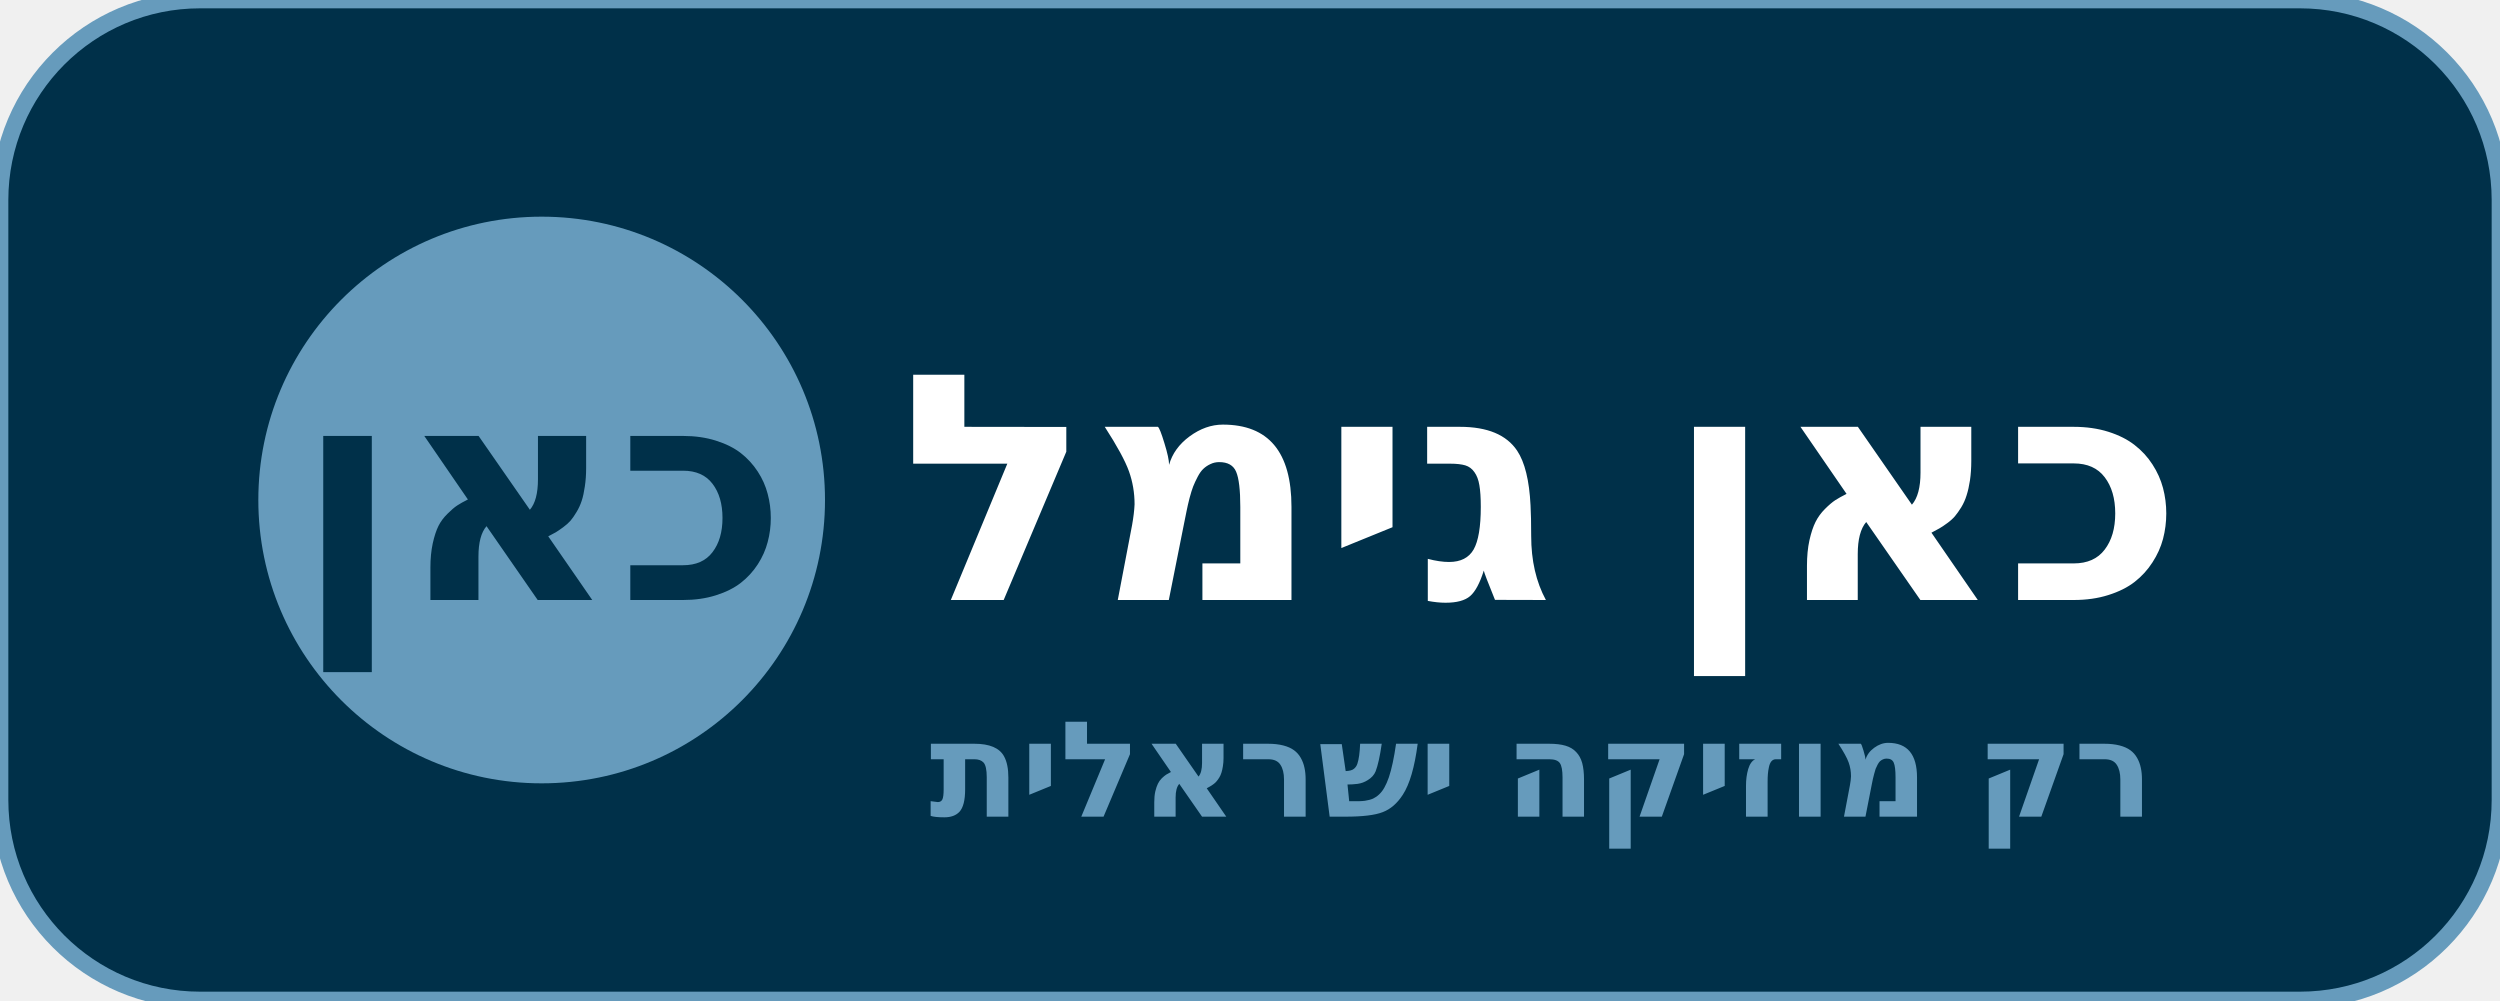
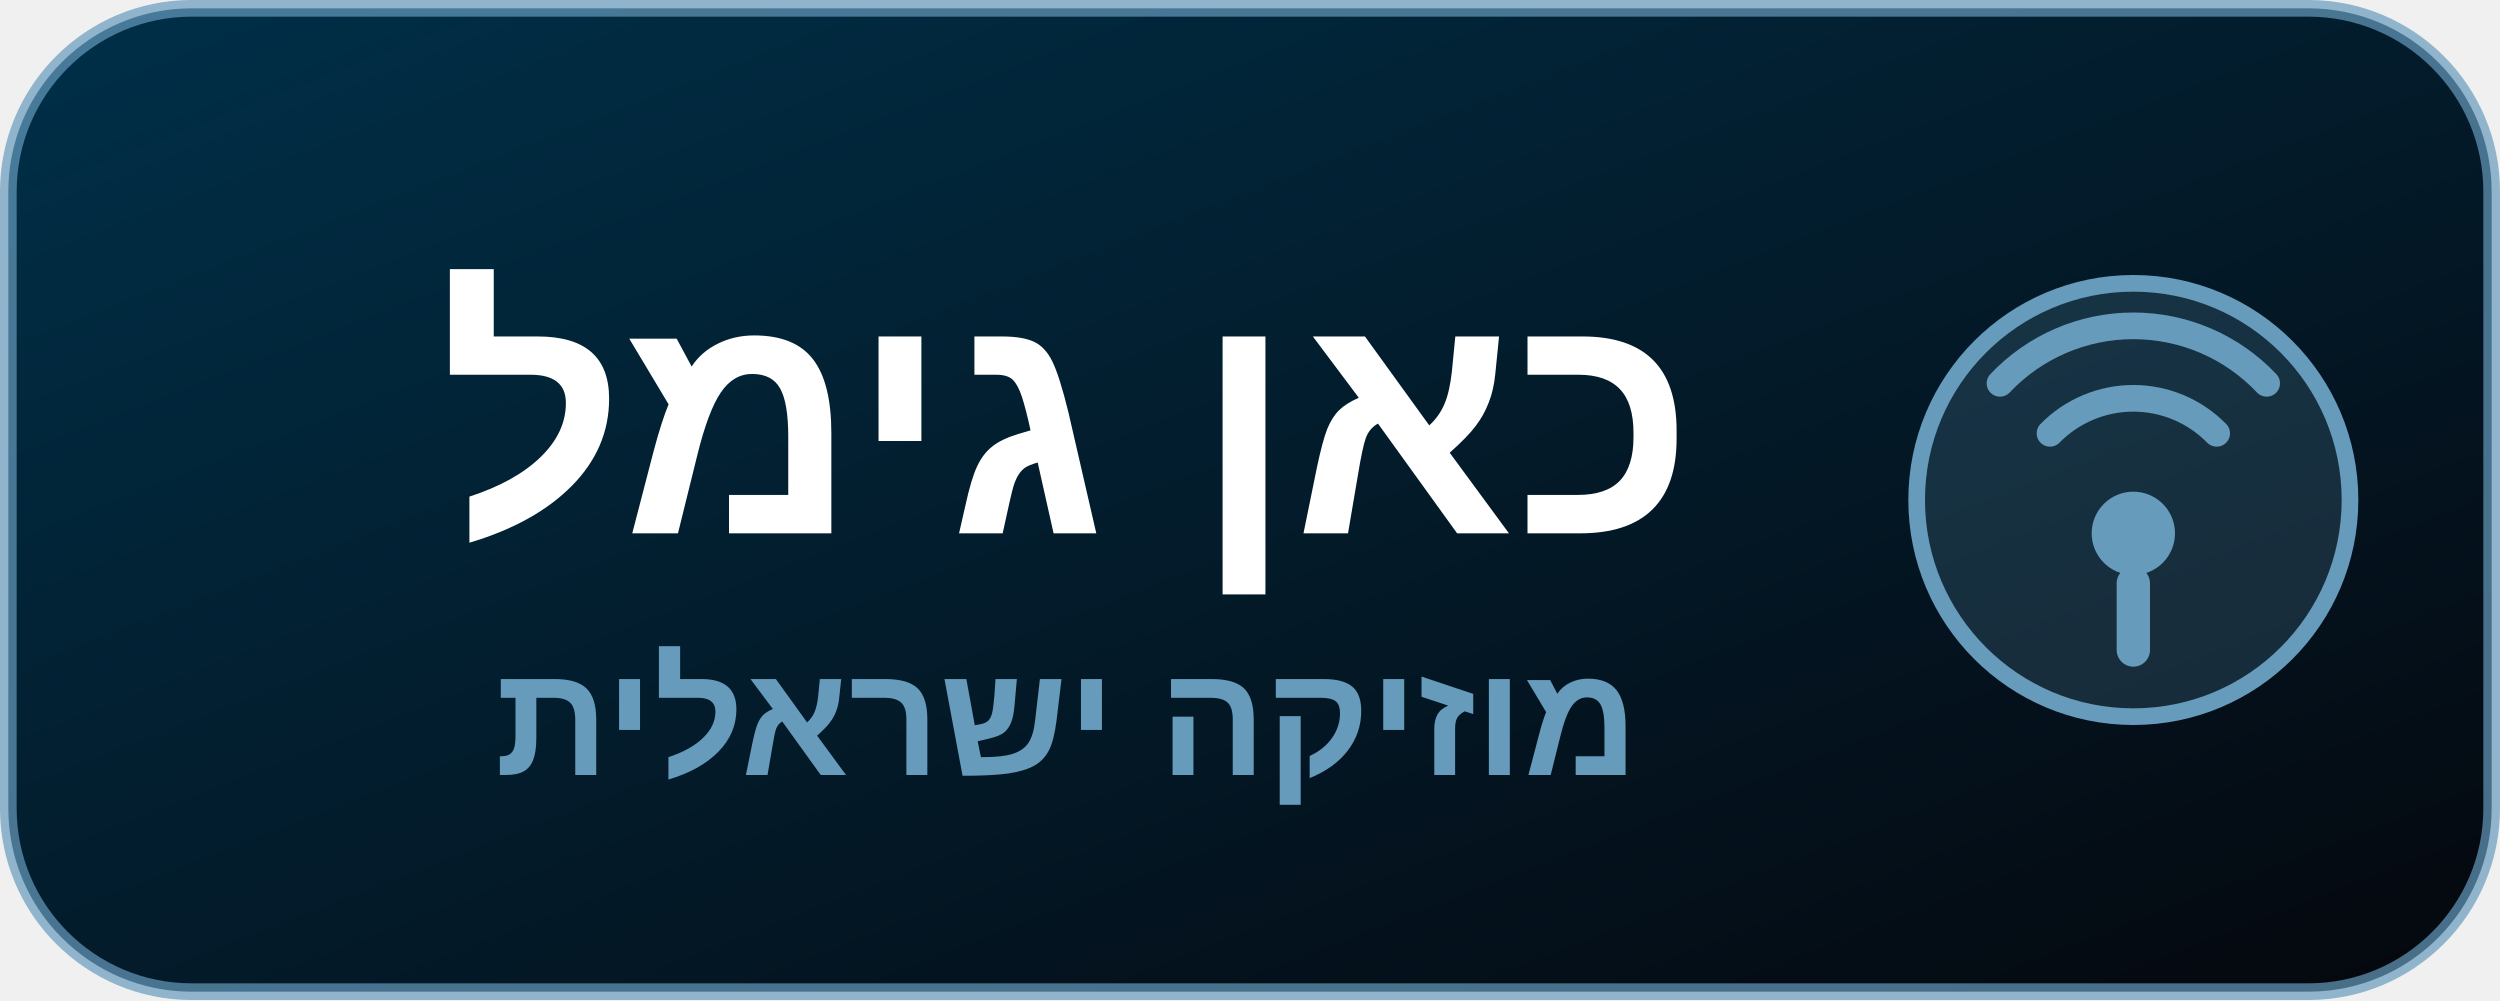
<svg xmlns="http://www.w3.org/2000/svg" viewBox="0 0 300 120" width="300" height="120">
-   <rect width="300" height="120" rx="24" fill="#003049" stroke="#669bbc" stroke-width="2" />
-   <circle cx="65" cy="60" r="34" fill="#669bbc" />
-   <text x="65" y="72" font-family="Rubik, sans-serif" font-size="36" font-weight="900" fill="#003049" text-anchor="middle">כאן</text>
-   <text x="185" y="72" font-family="Rubik, sans-serif" font-size="38" font-weight="900" fill="#ffffff" text-anchor="middle">כאן גימל</text>
-   <text x="185" y="98" font-family="Rubik, sans-serif" font-size="16" font-weight="700" fill="#669bbc" text-anchor="middle">רק מוזיקה ישראלית</text>
+   <defs>
+     <linearGradient id="g" x1="0" y1="0" x2="1" y2="1">
+       <stop offset="0" stop-color="#003049" />
+       <stop offset="1" stop-color="#05070d" />
+     </linearGradient>
+   </defs>
+   <rect x="1" y="1" width="298" height="118" rx="22" fill="url(#g)" stroke="#669bbc" stroke-opacity="0.7" stroke-width="2" />
+   <circle cx="256" cy="60" r="26" fill="#669bbc" fill-opacity="0.2" stroke="#669bbc" stroke-width="2" />
+   <g fill="none" stroke="#669bbc" stroke-width="3.2" stroke-linecap="round">
+     <path d="M246 52a14 14 0 0 1 20 0" />
+     <path d="M240 46a22 22 0 0 1 32 0" />
+   </g>
+   <circle cx="256" cy="64" r="5" fill="#669bbc" />
+   <rect x="254" y="68" width="4" height="12" rx="2" fill="#669bbc" />
+   <text x="128" y="64" font-family="Heebo, Rubik, Arial, sans-serif" font-size="39" font-weight="900" fill="#ffffff" text-anchor="middle">כאן גימל</text>
+   <text x="128" y="93" font-family="Heebo, Rubik, Arial, sans-serif" font-size="19" font-weight="700" fill="#669bbc" text-anchor="middle">מוזיקה ישראלית</text>
</svg>
